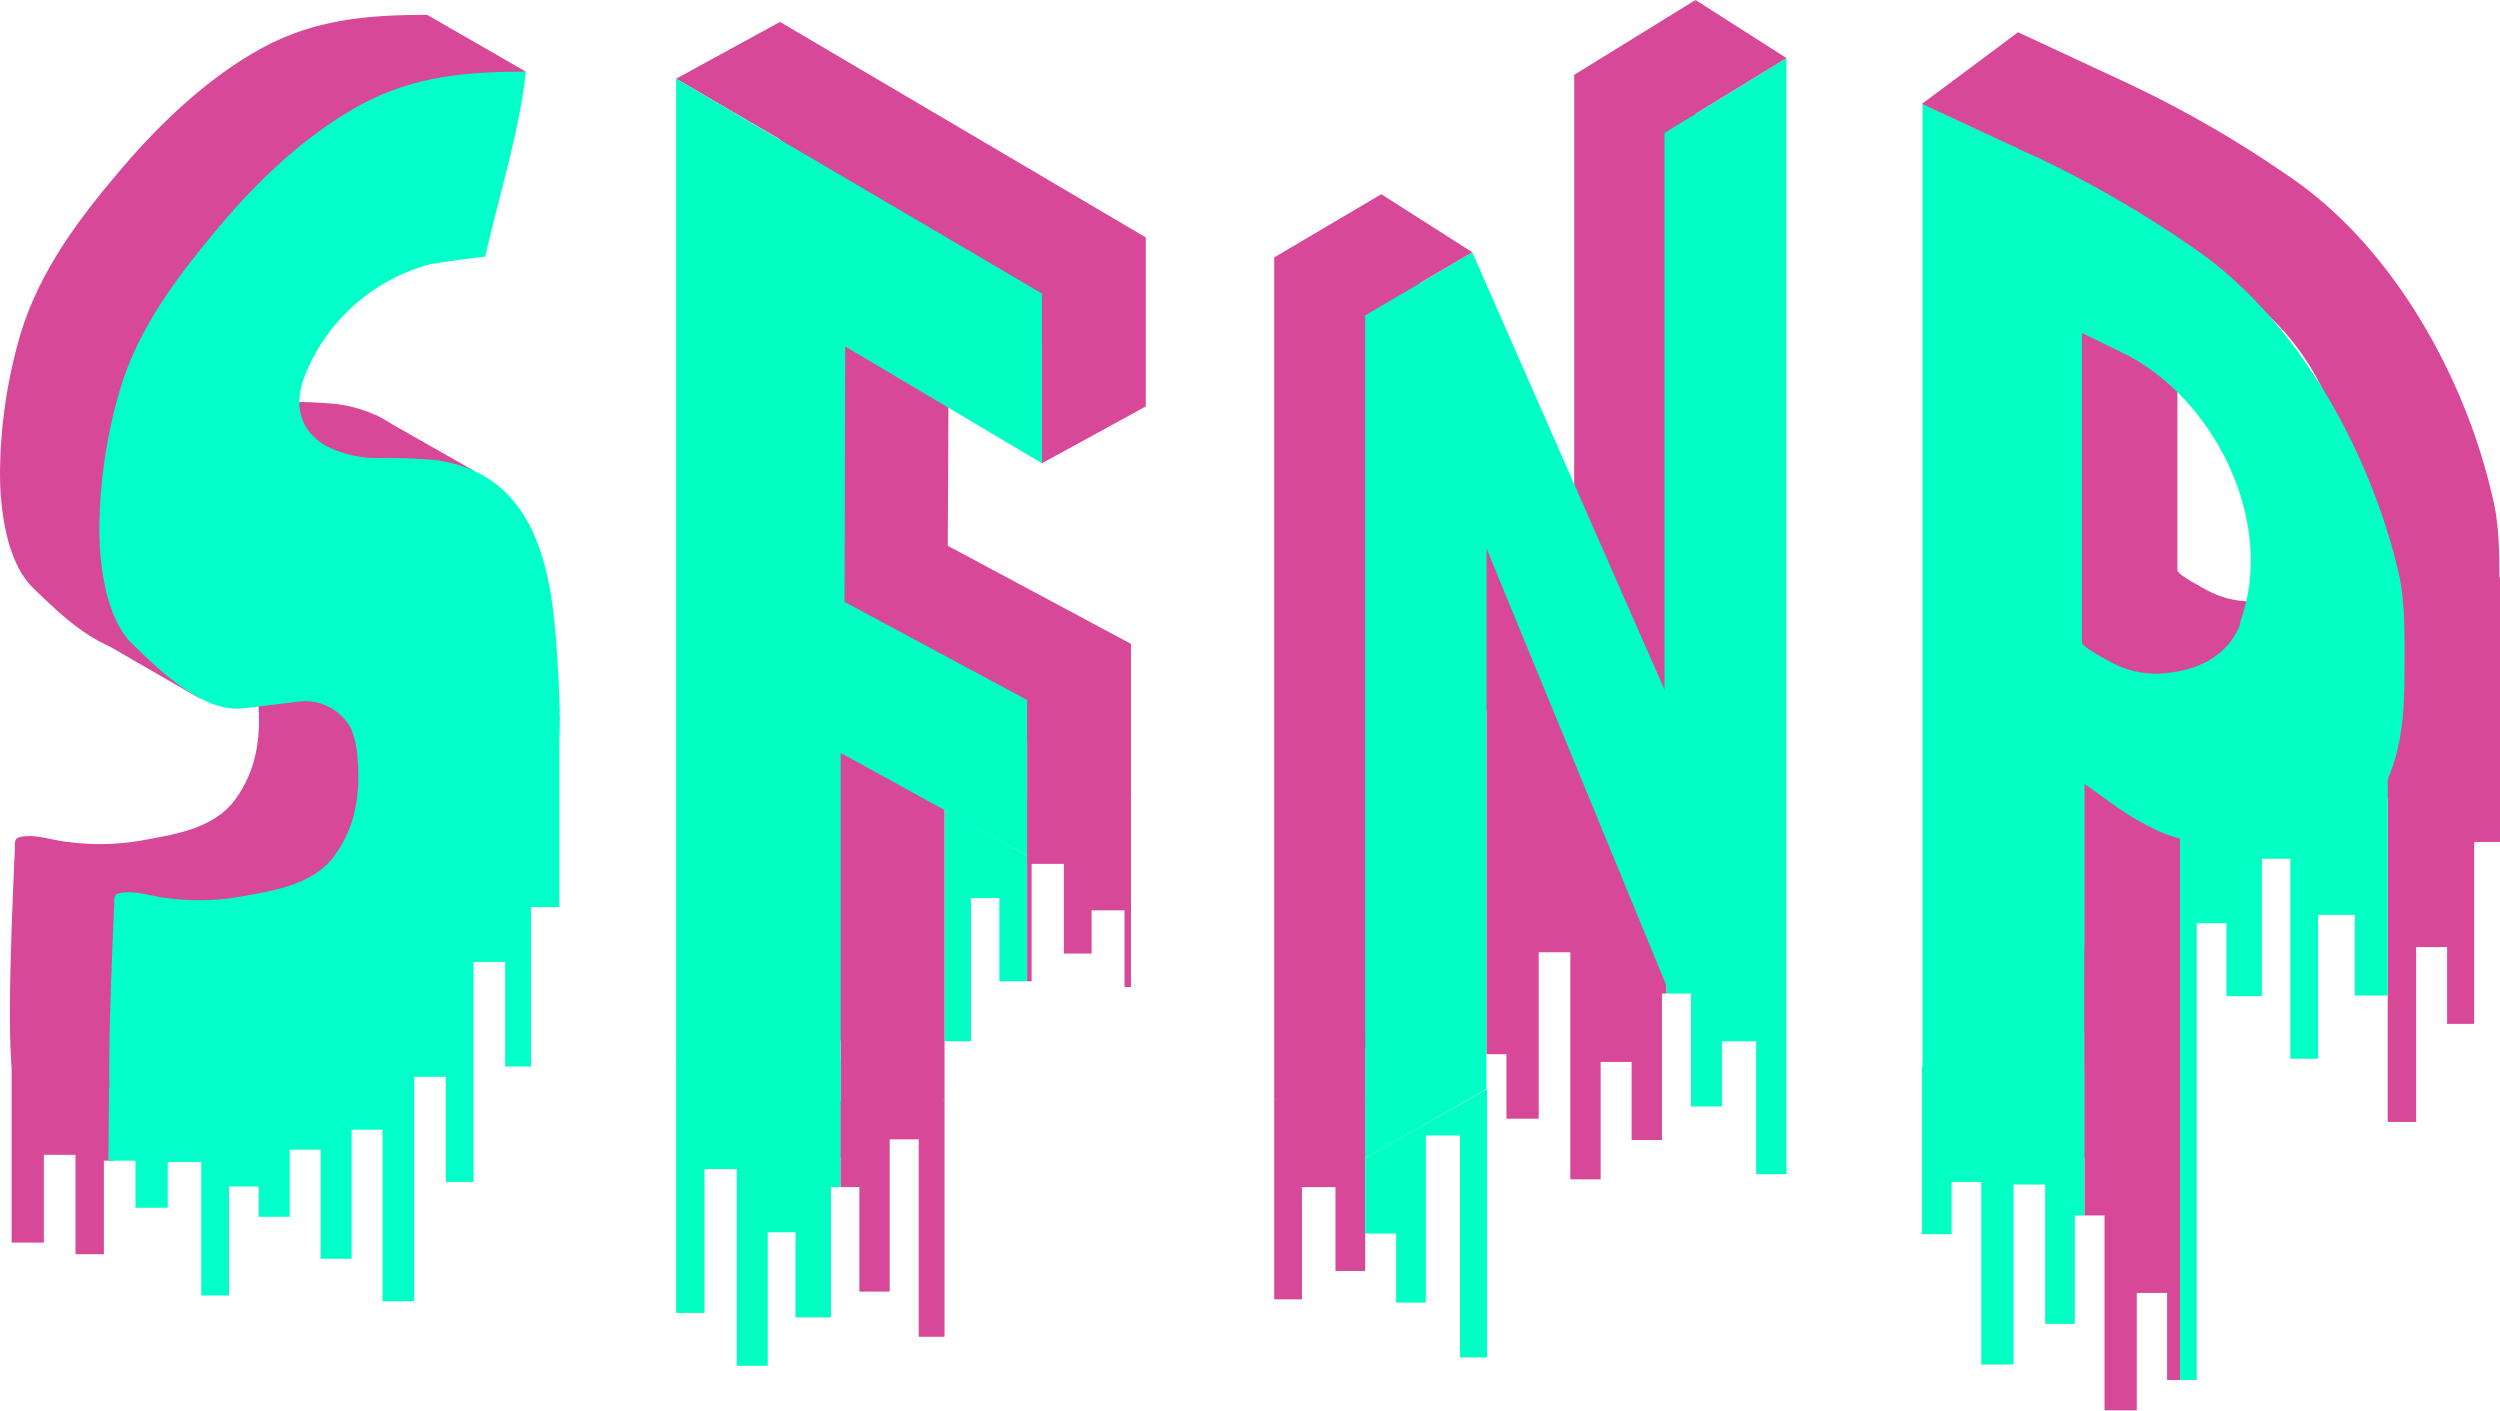
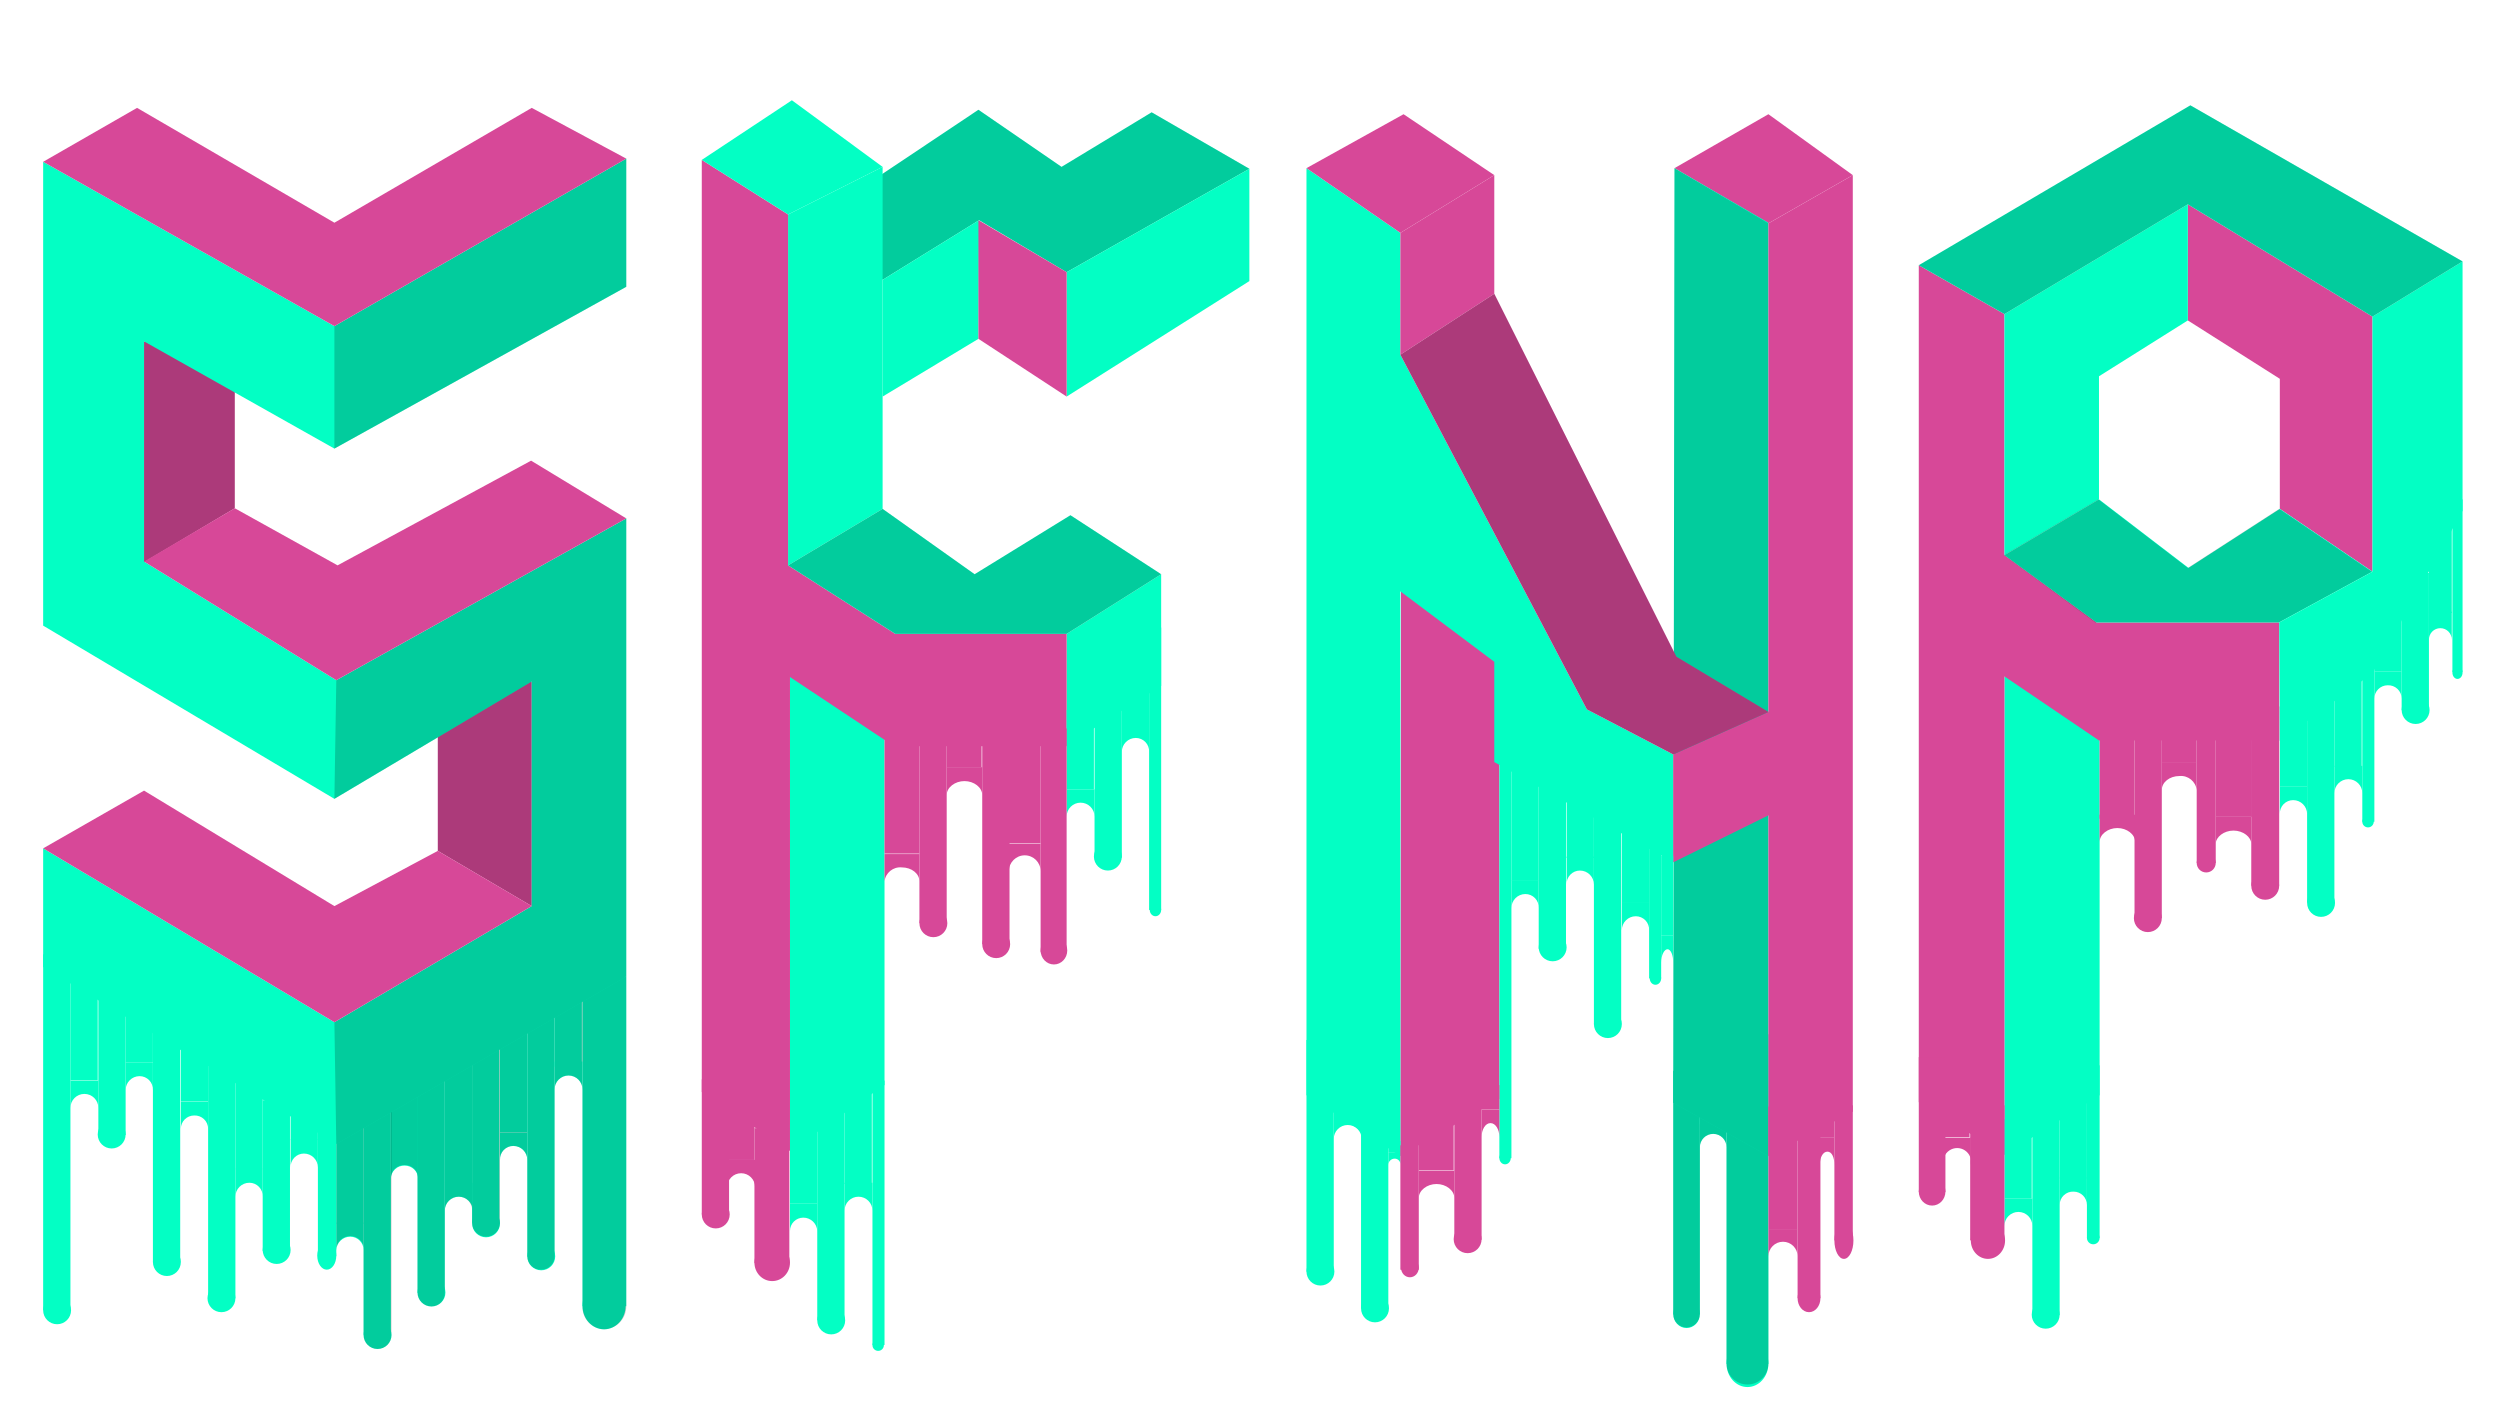
- <svg xmlns="http://www.w3.org/2000/svg" viewBox="0 0 387.5 218.6">
+ <svg xmlns="http://www.w3.org/2000/svg" viewBox="0 0 394 221.7">
  <defs>
-     <style>.cls-1{fill:#02ffc9;}.cls-2{fill:#01ffc4;}.cls-3{fill:#d74898;}.cls-4{fill:#01fec5;}.cls-5{fill:#03ffc4;}</style>
+     <style>.cls-1{fill:#d74898;}.cls-2{fill:#03ffc4;}.cls-3{opacity:0.2;}</style>
  </defs>
-   <g id="asset">
-     <line class="cls-1" x1="86.6" y1="111.1" x2="17.2" y2="174" />
-     <path class="cls-1" d="M89.8,111.1" transform="translate(-3.2)" />
-     <polyline class="cls-2" points="146.4 125.5 146.4 161.4 150.5 161.4 150.5 139.2 154.9 139.2 154.9 152.1 159.2 152.1 159.2 132.6" />
-     <polygon class="cls-3" points="159.2 152.1 159.9 152.1 159.9 133.9 164.9 133.9 164.9 147.8 169.2 147.8 169.2 141.1 174.3 141.1 174.3 153 175.3 153 175.3 123.8 159.2 123.8 159.2 152.1" />
-     <polyline class="cls-3" points="197.5 170.5 197.5 201.4 201.8 201.4 201.8 184 207 184 207 197 211.6 197 211.6 179.5 211.6 170.5 197.5 170.5" />
-     <polyline class="cls-4" points="211.6 179.5 211.6 191.2 216.4 191.2 216.4 201.9 221 201.9 221 176 226.3 176 226.3 210.4 230.5 210.4 230.5 168.8" />
-     <polyline class="cls-3" points="230.4 110.1 230.4 163.4 233.5 163.4 233.5 173.4 238.5 173.4 238.5 147.6 243.4 147.6 243.4 182.8 248.1 182.8 248.1 164.6 252.9 164.6 252.9 176.7 257.6 176.7 257.6 154 258.3 154 258.3 140.1 258.3 110.1 230.4 110.1" />
-     <polyline class="cls-4" points="258.3 152.8 258.3 154 262.1 154 262.1 171.5 266.9 171.5 266.9 161.4 272.2 161.4 272.2 182 276.9 182 276.9 142.7 258.3 142.7 258.3 152.8" />
-   </g>
-   <g id="P">
-     <polyline class="cls-3" points="364.1 128.2 379.7 116.7 371.4 116.7 364.1 128.2" />
-     <polygon class="cls-3" points="370.1 120.6 370.1 173.9 374.5 173.9 374.5 146.8 379.3 146.8 379.3 158.7 383.5 158.7 383.5 130.5 387.5 130.5 387.5 89.5 370.1 89.5 370.1 120.6" />
-     <path class="cls-3" d="M386.3,66.1c-5.6-15.3-15.5-30.2-28.5-38.9a172.7,172.7,0,0,0-24.4-14.1L316,5V154.2l25.1,14.2s0-58,0-58,4.6,3.3,5.3,3.8a45.9,45.9,0,0,0,5.9,3.4c3.4,1.6,6.9,2,10.6,2.4s8.2.9,12.3.1a16.7,16.7,0,0,0,9.5-5.2c3.8-4.3,5.2-9.9,5.7-15.6.2-2.9.2-5.8.2-8.6s.1-8.3-.8-12.5A93,93,0,0,0,386.3,66.1Zm-21,19.3c-1.7,4.6-5.9,7-10.6,7.6a14.5,14.5,0,0,1-9.2-1.4c-.7-.4-4.8-2.5-4.8-3.2v-48l5.7,2.8C361.1,49.9,371,69.8,365.3,85.4Z" transform="translate(-3.2)" />
-     <path class="cls-5" d="M371.5,77.3C365.8,62,356,47.1,343,38.3a172.7,172.7,0,0,0-24.4-14.1l-17.4-8.1V165.3l25.1,14.2s0-58,0-58,4.6,3.3,5.3,3.8a45.9,45.9,0,0,0,5.9,3.4c3.4,1.6,6.9,2,10.6,2.4s8.2.9,12.3.1A16.7,16.7,0,0,0,370,126c3.8-4.3,5.2-9.9,5.7-15.6.2-2.9.2-5.8.2-8.6s.1-8.3-.8-12.5A93,93,0,0,0,371.5,77.3Zm-21,19.3c-1.7,4.6-5.9,7-10.6,7.6a14.5,14.5,0,0,1-9.2-1.4c-.7-.4-4.8-2.5-4.8-3.2v-48l5.7,2.8C346.2,61.1,356.2,80.9,350.4,96.5Z" transform="translate(-3.2)" />
-     <polygon class="cls-3" points="323.1 179.5 337.9 168.3 323.1 151.1 323.1 179.5" />
-     <polygon class="cls-3" points="297.9 16.1 312.8 5 315.3 24.2 297.9 16.1" />
-     <polyline class="cls-5" points="297.9 165.3 297.9 191.3 302.5 191.3 302.5 183.2 307.1 183.2 307.1 211.5 312.1 211.5 312.1 183.6 317 183.6 317 205.2 321.6 205.2 321.6 188.4 323.1 188.4 323.1 165.3 297.9 165.3" />
-     <polyline class="cls-3" points="323.1 146.8 323.1 188.4 326.2 188.4 326.2 218.6 331.2 218.6 331.2 200.4 335.9 200.4 335.9 213.9 337.9 213.9 337.9 168.3" />
-     <polygon class="cls-5" points="337.9 213.9 340.5 213.9 340.5 143.1 345.1 143.1 345.1 154.4 350.6 154.4 350.6 133.1 355 133.1 355 164.1 359.3 164.1 359.3 141.8 365 141.8 365 154.3 370.1 154.3 370.1 111.3 337.9 111.3 337.9 120.6 337.9 213.9" />
-   </g>
-   <g id="N">
-     <polygon class="cls-3" points="197.5 170.5 216.3 159.8 216.3 76 244.3 143.8 262.8 133.8 262.8 0 244 11.6 244 98 214.1 30.1 197.5 39.9 197.5 170.5" />
-     <polyline class="cls-3" points="244.3 143.8 258.3 152.8 251.3 130.8 244.3 143.4" />
-     <polygon class="cls-4" points="211.6 179.5 230.4 168.8 230.4 85 258.3 152.8 276.9 142.7 276.9 9 258 20.6 258 106.9 228.2 39.1 211.6 48.9 211.6 179.5" />
-     <polygon class="cls-3" points="211.6 179.5 197.5 170.5 211.6 160.2 211.6 179.5" />
-     <polygon class="cls-3" points="214.1 30.1 228.2 39.1 217.3 45.5 214.1 30.1" />
-     <polygon class="cls-3" points="276.9 9 262.8 0 260.9 18.8 276.9 9" />
-   </g>
-   <g id="F">
-     <polyline class="cls-3" points="130.3 179.5 146.4 170.7 130.3 158.1" />
-     <polyline class="cls-3" points="159.2 132.6 159.2 110.8 175.3 123.8 159.2 132.6" />
-     <polyline class="cls-3" points="161.5 71.8 161.5 49.4 177.6 63 161.5 71.8" />
-     <polygon class="cls-3" points="104.8 12.2 120.9 3.4 120.9 21.6 104.8 12.2" />
-     <polygon class="cls-3" points="120.9 155.8 146.4 170.7 146.4 108 175.3 123.8 175.3 99.8 146.9 84.6 147.1 45 177.6 63 177.6 36.8 120.9 3.4 120.9 155.8" />
-     <polygon class="cls-2" points="104.8 164.5 130.3 179.5 130.3 116.7 159.2 132.6 159.2 108.5 130.9 93.3 131 53.7 161.5 71.8 161.5 45.5 104.8 12.2 104.8 164.5" />
-     <polygon class="cls-2" points="104.8 164.5 104.8 203.5 109.2 203.5 109.2 181.2 114.2 181.2 114.2 211.7 119 211.7 119 191 123.3 191 123.3 204.2 128.8 204.2 128.8 184 130.3 184 130.3 176.4 130.3 164.5 104.8 164.5" />
-     <polygon class="cls-3" points="130.3 184 133.2 184 133.2 200.2 137.9 200.2 137.9 176.6 142.4 176.6 142.4 207.2 146.4 207.2 146.4 170.7 130.3 170.7 130.3 184" />
-   </g>
-   <g id="S">
-     <line class="cls-3" x1="2.5" y1="167.5" x2="17.8" y2="176.2" />
-     <polyline class="cls-3" points="17.8 176.2 17.8 162.6 2.5 167.5" />
-     <polyline class="cls-3" points="58.2 64.3 73.7 73.1 58.7 71" />
-     <polyline class="cls-3" points="17 100.2 31.2 108.4 18.7 95.3 17 100.2" />
-     <polyline class="cls-3" points="66.2 2.3 81.5 11.1 55.8 16.3 66.2 2.3" />
-     <path class="cls-3" d="M63.1,31c2.1-9.4,5.3-19.2,6.3-28.7-9.2,0-17.5.7-25.7,5.2S28.1,19,21.9,26.3,9.4,41.8,6.4,51.7A78.3,78.3,0,0,0,3.2,73.4c0,5.5,1,13.7,5.1,17.7s10.9,10.7,17.2,10l9-1.1a8.1,8.1,0,0,1,7.7,4.2,13.8,13.8,0,0,1,1,4.4c.5,5.6-.2,10.8-3.6,15.4s-9.8,5.4-14.6,6.3a38,38,0,0,1-11.4.2c-1.9-.2-4.2-1-6.2-.9s-1.9.5-1.9,2c-.1,3-1.8,35.6.2,35.9,10.7,1.5,21-1.9,30-7.6a96.7,96.7,0,0,0,25.2-23.1c5-6.6,10-13.9,12.2-22.1s1.4-16.1.9-24.1c-.9-12.6-4-26.1-18.8-28a83.1,83.1,0,0,0-8.6-.3,17.6,17.6,0,0,1-8.3-1.9C34.2,58,33.3,54,34.9,49.8A29,29,0,0,1,54.4,32.3C55.1,32,63.1,31,63.1,31Z" transform="translate(-3.2)" />
-     <polyline class="cls-3" points="1.8 164.1 1.8 192.6 6.8 192.6 6.8 179 11.7 179 11.7 194.4 16.1 194.4 16.1 179.9 17.7 179.9 17.7 176.1 17.7 164.1 1.8 164.1" />
-     <path class="cls-1" d="M78.4,39.8c2.1-9.4,5.3-19.2,6.3-28.7-9.2,0-17.5.7-25.7,5.2S43.4,27.7,37.2,35.1,24.7,50.6,21.8,60.4a78.3,78.3,0,0,0-3.2,21.7c0,5.5,1,13.7,5.1,17.7s10.9,10.7,17.2,10l9-1.1a8.1,8.1,0,0,1,7.7,4.2,13.8,13.8,0,0,1,1,4.4c.5,5.6-.2,10.8-3.6,15.4s-9.8,5.4-14.6,6.3a38,38,0,0,1-11.4.2c-1.9-.2-4.2-1-6.2-.9s-1.9.5-1.9,2c-.1,3-1.8,35.6.2,35.9,10.7,1.5,21-1.9,30-7.6a96.7,96.7,0,0,0,25.2-23.1c5-6.6,10-13.9,12.2-22.1s1.4-16.1.9-24.1c-.9-12.6-4-26.1-18.8-28a83.1,83.1,0,0,0-8.6-.3,17.6,17.6,0,0,1-8.3-1.9c-4.1-2.4-4.9-6.3-3.4-10.5A29,29,0,0,1,69.7,41C70.4,40.8,78.4,39.7,78.4,39.8Z" transform="translate(-3.2)" />
-     <polygon class="cls-1" points="16.9 168.7 16.8 179.9 21 179.9 21 187.2 26 187.2 26 180.1 31.2 180.1 31.2 200.8 35.5 200.8 35.5 183.9 40.1 183.9 40.1 188.6 44.9 188.6 44.9 178.2 49.7 178.2 49.7 195.1 54.5 195.1 54.5 175.1 59.3 175.1 59.3 201.7 64.2 201.7 64.2 166.9 69.1 166.9 69.1 183.2 73.4 183.2 73.4 163.8 73.4 149.1 78.3 149.1 78.3 165.3 82.3 165.3 82.3 140.6 86.7 140.6 86.7 111.1 16.9 168.7" />
+   <g id="N-2">
+     <polygon class="cls-1" points="292 27.6 278.7 35.2 263.9 26.5 278.7 18 292 27.6" />
+     <rect class="cls-2" x="263.7" y="168.8" width="4.2" height="38.35" />
+     <ellipse class="cls-2" cx="265.8" cy="207.1" rx="2.1" ry="2.2" />
+     <path class="cls-3" d="M263.7,168.7v38.4a2.1,2.1,0,0,0,2.1,2.1,2.1,2.1,0,0,0,2.1-2.1V168.7Z" />
+     <rect class="cls-2" x="272.1" y="163" width="6.6" height="51.96" />
+     <ellipse class="cls-2" cx="275.4" cy="214.9" rx="3.3" ry="3.7" />
+     <path class="cls-3" d="M272.1,163v51.9a3.3,3.3,0,1,0,6.6,0V163Z" />
+     <rect class="cls-2" x="267.9" y="166.8" width="4.2" height="10.41" />
+     <path class="cls-2" d="M267.9,176.4v4.4a2.1,2.1,0,1,1,4.2,0v-4.4Z" />
+     <path class="cls-3" d="M267.9,166.8v14a2.1,2.1,0,1,1,4.2,0v-14Z" />
+     <polygon class="cls-2" points="263.7 173.8 263.9 26.5 278.7 35.1 278.7 182.2 263.7 173.8" />
+     <polygon class="cls-3" points="263.7 173.8 263.9 26.5 278.7 35.2 278.7 182.2 263.7 173.8" />
+     <polygon class="cls-1" points="220.7 182.2 236.3 173.2 236.3 88.2 220.8 88.2 220.7 182.2" />
+     <polygon class="cls-2" points="220.7 182.2 220.7 93.2 235.5 104.3 235.5 120.1 263.7 135.9 263.7 118.9 250.1 111.8 220.7 55.9 220.7 36.7 205.9 26.5 205.9 172.6 220.7 182.2" />
+     <polygon class="cls-1" points="278.7 182.2 278.7 128.5 263.7 135.9 263.7 118.9 278.7 112.2 278.7 35.2 292 27.6 292 175.2 278.7 182.2" />
+     <polygon class="cls-1" points="220.7 36.7 235.5 27.6 235.5 46.3 220.7 55.9 220.7 36.7" />
+     <polygon class="cls-1" points="220.7 55.9 235.5 46.3 264.2 103.5 278.7 112.2 263.7 118.9 250.1 111.8 220.7 55.9" />
+     <polygon class="cls-3" points="220.7 55.9 235.5 46.3 264.2 103.5 278.7 112.2 263.7 118.9 250.1 111.8 220.7 55.9" />
+     <polygon class="cls-1" points="235.5 27.6 220.7 36.7 205.9 26.5 221.2 18 235.5 27.6" />
+     <rect class="cls-2" x="205.9" y="163.9" width="4.3" height="36.51" />
+     <circle class="cls-2" cx="208.1" cy="200.4" r="2.2" />
+     <path class="cls-2" d="M210.2,175.1v4.4a2.2,2.2,0,0,1,4.4,0v-4.4Z" />
+     <rect class="cls-2" x="214.5" y="169.7" width="4.3" height="36.51" />
+     <circle class="cls-2" cx="216.7" cy="206.2" r="2.2" />
+     <rect class="cls-2" x="83.1" y="159.7" width="4.3" height="38.35" />
+     <circle class="cls-2" cx="85.3" cy="198" r="2.2" />
+     <path class="cls-3" d="M83.1,159.6V198a2.1,2.1,0,0,0,2.2,2.1,2.1,2.1,0,0,0,2.1-2.1V159.6Z" />
+     <rect class="cls-2" x="91.8" y="153.9" width="6.9" height="51.96" />
+     <ellipse class="cls-2" cx="95.2" cy="205.8" rx="3.4" ry="3.7" />
+     <path class="cls-3" d="M91.8,153.9v51.9a3.5,3.5,0,0,0,3.4,3.7,3.6,3.6,0,0,0,3.5-3.7V153.9Z" />
+     <rect class="cls-2" x="87.4" y="157.7" width="4.3" height="10.41" />
+     <path class="cls-2" d="M87.4,167.3v4.4a2.2,2.2,0,0,1,4.4,0v-4.4Z" />
+     <path class="cls-3" d="M87.4,157.7v14a2.2,2.2,0,0,1,4.4,0v-14Z" />
+   </g>
+   <g id="P-2">
+     <polygon class="cls-2" points="315.9 182 315.9 106.6 330.9 106.6 330.9 172.6 315.9 182" />
+     <polygon class="cls-1" points="302.4 173.7 302.4 41.8 315.9 49.5 315.9 87.5 330.4 98.1 359.2 98.1 359.2 116.7 330.8 116.7 315.9 106.6 315.9 182 302.4 173.7" />
+     <polygon class="cls-1" points="344.8 50.5 344.8 32.2 373.9 49.9 373.9 90.1 359.3 80.2 359.3 59.7 344.8 50.5" />
+     <polygon class="cls-2" points="344.8 50.5 344.8 32.2 315.9 49.5 315.9 87.5 330.8 78.7 330.8 59.3 344.8 50.5" />
+     <polygon class="cls-2" points="359.2 98.1 359.3 116.8 373.9 106.1 388.1 80.5 388.1 41.2 373.9 49.9 373.9 90.1 359.2 98.1" />
+     <polygon class="cls-2" points="302.4 41.8 345.2 16.6 388.1 41.2 373.9 49.9 344.8 32.2 315.9 49.5 302.4 41.8" />
+     <polygon class="cls-3" points="302.4 41.8 345.2 16.6 388.1 41.2 373.9 49.9 344.8 32.2 315.9 49.5 302.4 41.8" />
+     <polygon class="cls-2" points="315.9 87.5 330.8 78.7 344.9 89.5 359.3 80.2 373.9 90.1 359.2 98.1 330.4 98.1 315.9 87.5" />
+     <polygon class="cls-3" points="315.8 87.5 330.7 78.7 344.8 89.5 359.2 80.2 373.8 90.1 359.1 98.1 330.2 98.1 315.8 87.5" />
+     <circle class="cls-2" cx="9" cy="206.5" r="2.2" />
+     <rect class="cls-2" x="45.8" y="171.5" width="4.3" height="8.17" />
+     <path class="cls-2" d="M45.8,179.6V184a2.1,2.1,0,0,1,2.1-2.2,2.2,2.2,0,0,1,2.2,2.2v-4.4Z" />
+     <rect class="cls-2" x="53" y="177.4" width="4.3" height="15.42" />
+     <rect class="cls-2" x="50.1" y="174.2" width="2.9" height="23.78" />
+     <path class="cls-2" d="M53,192.7V197a2.2,2.2,0,0,1,2.2-2.1,2.1,2.1,0,0,1,2.1,2.1v-4.3Z" />
+     <path class="cls-3" d="M53,177.4v15.3h0v4.3a2.2,2.2,0,1,1,4.4,0v-4.3h0V177.4Z" />
+     <rect class="cls-2" x="70.1" y="167.3" width="4.3" height="19.14" />
+     <path class="cls-2" d="M70.1,186.4v4.4a2.2,2.2,0,1,1,4.4,0v-4.4Z" />
+     <path class="cls-3" d="M70.1,167.3v23.5a2.2,2.2,0,0,1,2.2-2.2,2.1,2.1,0,0,1,2.1,2.2V167.3Z" />
+     <rect class="cls-2" x="78.8" y="162.8" width="4.3" height="15.67" />
+     <path class="cls-2" d="M78.8,178.5v4.3a2.1,2.1,0,0,1,2.1-2.2,2.2,2.2,0,0,1,2.2,2.2v-4.3Z" />
+     <path class="cls-3" d="M78.8,162.8v20a2.1,2.1,0,0,1,2.1-2.2,2.2,2.2,0,0,1,2.2,2.2v-20Z" />
+     <rect class="cls-2" x="61.6" y="172.7" width="4.3" height="8.88" />
+     <path class="cls-2" d="M61.6,181.5v4.3a2.1,2.1,0,0,1,2.2-2.1,2.1,2.1,0,0,1,2.1,2.1v-4.3Z" />
+     <path class="cls-3" d="M65.9,172.7H61.6v8.8h0v4.2a2.1,2.1,0,0,1,2.1-2.1,2.1,2.1,0,0,1,2.2,2.1v-4.2h0Z" />
+     <rect class="cls-2" x="37.1" y="169.8" width="4.3" height="14.46" />
+     <path class="cls-2" d="M37.1,184.2v4.4a2.2,2.2,0,0,1,2.2-2.2,2.1,2.1,0,0,1,2.1,2.2v-4.4Z" />
+     <rect class="cls-2" x="32.8" y="168.1" width="4.3" height="36.51" />
+     <circle class="cls-2" cx="34.9" cy="204.6" r="2.2" />
+     <rect class="cls-2" x="41.4" y="173.4" width="4.3" height="23.78" />
+     <circle class="cls-2" cx="43.6" cy="197" r="2.2" />
+     <rect class="cls-2" x="57.3" y="175.2" width="4.3" height="35.15" />
+     <circle class="cls-2" cx="59.5" cy="210.4" r="2.2" />
+     <path class="cls-3" d="M57.3,175.2v35.2a2.2,2.2,0,0,0,4.4,0V175.2Z" />
+     <rect class="cls-2" x="65.8" y="168.6" width="4.3" height="35.15" />
+     <circle class="cls-2" cx="68" cy="203.7" r="2.2" />
+     <path class="cls-3" d="M65.8,168.6v35.1a2.2,2.2,0,0,0,2.2,2.2,2.1,2.1,0,0,0,2.1-2.2V168.6Z" />
+     <rect class="cls-2" x="74.4" y="164.9" width="4.3" height="27.82" />
+     <circle class="cls-2" cx="76.6" cy="192.8" r="2.2" />
+     <path class="cls-3" d="M78.8,164.8H74.4v27.9h0a2.2,2.2,0,0,0,4.4,0h0Z" />
+     <ellipse class="cls-2" cx="51.5" cy="197.9" rx="1.5" ry="2.2" />
+   </g>
+   <g id="F-2">
+     <polygon class="cls-2" points="131.6 32.4 154.2 17.3 167.3 26.3 181.5 17.7 196.9 26.6 168.1 42.9 154.3 34.7 139.1 44.1 131.6 32.4" />
+     <polygon class="cls-2" points="139.4 171 139.4 106.7 124.5 106.7 124.5 181.4 139.4 171" />
+     <polygon class="cls-3" points="131.6 32.4 154.2 17.3 167.3 26.3 181.5 17.7 196.9 26.6 168.1 42.9 154.3 34.7 139.1 44.1 131.6 32.4" />
+     <polygon class="cls-2" points="139.1 80.2 139.1 26.3 124.2 33.8 124.2 89.1 139.1 80.2" />
+     <polygon class="cls-2" points="183 108.1 183 90.5 168.1 99.9 168.1 117.5 183 108.1" />
+     <polygon class="cls-2" points="154.2 53.4 154.3 34.7 139.1 44.1 139.1 62.5 154.2 53.4" />
+     <polygon class="cls-2" points="196.9 44.3 196.9 26.6 168.1 42.9 168.1 62.5 196.9 44.3" />
+     <polygon class="cls-1" points="110.6 172.1 110.6 25.2 124.2 33.8 124.2 89.1 141.1 99.9 168.1 99.9 168.1 117.6 140.9 117.6 124.5 106.7 124.5 181.4 110.6 172.1" />
+     <polygon class="cls-1" points="154.2 53.4 154.2 34.7 168.1 42.9 168.1 62.5 154.2 53.4" />
+     <polygon class="cls-2" points="110.6 25.2 124.8 15.8 139.1 26.3 124.2 33.8 110.6 25.2" />
+     <path class="cls-2" d="M124.5,189.7V194a2.1,2.1,0,0,1,2.1-2.1,2.2,2.2,0,0,1,2.2,2.1v-4.3Z" />
+     <path class="cls-2" d="M218.8,181.7v1.9a1,1,0,0,1,1-1,.9.9,0,0,1,.9,1v-1.9Z" />
+     <rect class="cls-2" x="124.5" y="177.2" width="4.3" height="12.51" />
+     <polygon class="cls-2" points="124.2 89.1 139.1 80.2 153.6 90.5 168.7 81.2 183 90.5 168.1 99.9 141.1 99.9 124.2 89.1" />
+     <polygon class="cls-3" points="124.2 89.1 139.1 80.2 153.6 90.5 168.7 81.2 183 90.5 168.1 99.9 141.1 99.9 124.2 89.1" />
+     <rect class="cls-1" x="110.6" y="170.1" width="4.3" height="21.28" />
+     <circle class="cls-1" cx="112.8" cy="191.4" r="2.2" />
+     <rect class="cls-1" x="144.9" y="117.2" width="4.3" height="28.28" />
+     <circle class="cls-1" cx="147.1" cy="145.5" r="2.2" />
+     <rect class="cls-2" x="128.8" y="174.2" width="4.3" height="33.86" />
+     <path class="cls-2" d="M168.1,124.4v4.3a2.2,2.2,0,0,1,4.4,0v-4.3Z" />
+     <rect class="cls-2" x="168.1" y="111.9" width="4.3" height="12.51" />
+     <rect class="cls-2" x="172.5" y="109.1" width="4.3" height="26.08" />
+     <circle class="cls-2" cx="131" cy="208.1" r="2.2" />
+     <circle class="cls-2" cx="174.6" cy="135" r="2.2" />
+     <path class="cls-2" d="M246.9,135v4.4a2.1,2.1,0,0,1,2.1-2.2,2.2,2.2,0,0,1,2.2,2.2V135Z" />
+     <rect class="cls-2" x="246.9" y="126.3" width="4.3" height="8.92" />
+     <rect class="cls-2" x="251.2" y="123.5" width="4.3" height="37.91" />
+     <circle class="cls-2" cx="253.4" cy="161.4" r="2.2" />
+     <path class="cls-2" d="M238.2,138.7v4.4a2.2,2.2,0,0,1,2.2-2.2,2.1,2.1,0,0,1,2.1,2.2v-4.4Z" />
+     <rect class="cls-2" x="238.2" y="118.9" width="4.3" height="19.84" />
+     <rect class="cls-2" x="242.5" y="123.5" width="4.3" height="26.08" />
+     <circle class="cls-2" cx="244.7" cy="149.3" r="2.2" />
+     <path class="cls-2" d="M176.8,114.1v4.4a2.2,2.2,0,0,1,2.2-2.2,2.1,2.1,0,0,1,2.1,2.2v-4.4Z" />
+     <rect class="cls-2" x="176.8" y="101.6" width="4.3" height="12.51" />
+     <path class="cls-2" d="M261.8,147.4v4.3c0-1.2.5-2.1,1-2.1s.9.9.9,2.1v-4.3Z" />
+     <rect class="cls-2" x="261.8" y="134.9" width="1.9" height="12.51" />
+     <rect class="cls-2" x="181.1" y="98.9" width="1.9" height="44.51" />
+     <path class="cls-2" d="M255.6,142.3v4.3a2.2,2.2,0,0,1,2.2-2.2,2.1,2.1,0,0,1,2.1,2.2v-4.3Z" />
+     <rect class="cls-2" x="255.6" y="129.8" width="4.3" height="12.51" />
+     <rect class="cls-2" x="259.9" y="127" width="1.9" height="27.2" />
+     <rect class="cls-2" x="218.8" y="179.8" width="1.9" height="1.89" />
+     <ellipse class="cls-2" cx="182.1" cy="143.4" rx="0.9" ry="1" />
+     <ellipse class="cls-2" cx="260.9" cy="154.2" rx="0.9" ry="1" />
+     <rect class="cls-2" x="328.9" y="167.9" width="2" height="27.2" />
+     <ellipse class="cls-2" cx="329.9" cy="195.1" rx="1" ry="1" />
+     <rect class="cls-2" x="236.3" y="119.8" width="1.9" height="62.73" />
+     <ellipse class="cls-2" cx="237.2" cy="182.5" rx="0.9" ry="1" />
+     <path class="cls-2" d="M133.1,186.4v4.4a2.2,2.2,0,1,1,4.4,0v-4.4Z" />
+     <rect class="cls-2" x="133.1" y="171.5" width="4.3" height="15.1" />
+     <path class="cls-2" d="M315.9,188.9v4.3a2.2,2.2,0,0,1,4.4,0v-4.3Z" />
+     <rect class="cls-2" x="315.9" y="176.4" width="4.3" height="12.51" />
+     <rect class="cls-2" x="320.3" y="173.4" width="4.3" height="33.86" />
+     <circle class="cls-2" cx="322.4" cy="207.2" r="2.2" />
+     <path class="cls-2" d="M324.6,185.6v4.3a2.1,2.1,0,0,1,2.2-2.1,2.1,2.1,0,0,1,2.1,2.1v-4.3Z" />
+     <rect class="cls-2" x="324.6" y="170.6" width="4.3" height="15.1" />
+     <rect class="cls-2" x="386.5" y="78.7" width="1.6" height="27.2" />
+     <ellipse class="cls-2" cx="387.3" cy="106" rx="0.8" ry="1" />
+     <path class="cls-2" d="M374.2,105.8v4.3a2.1,2.1,0,0,1,2.1-2.1,2.1,2.1,0,0,1,2.2,2.1v-4.3Z" />
+     <rect class="cls-2" x="374.2" y="93.3" width="4.3" height="12.51" />
+     <rect class="cls-2" x="378.5" y="90.3" width="4.3" height="21.62" />
+     <circle class="cls-2" cx="380.7" cy="111.9" r="2.2" />
+     <path class="cls-2" d="M382.8,96.4v4.4a1.8,1.8,0,1,1,3.6,0V96.4Z" />
+     <rect class="cls-2" x="382.8" y="81.5" width="3.6" height="15.1" />
+     <rect class="cls-2" x="137.5" y="170.3" width="1.9" height="41.67" />
+     <path class="cls-2" d="M359.3,123.9v4.4a2.1,2.1,0,0,1,2.1-2.2,2.2,2.2,0,0,1,2.2,2.2v-4.4Z" />
+     <rect class="cls-2" x="359.3" y="111.4" width="4.3" height="12.51" />
+     <rect class="cls-2" x="363.6" y="108.4" width="4.3" height="33.86" />
+     <circle class="cls-2" cx="365.8" cy="142.3" r="2.2" />
+     <path class="cls-2" d="M367.9,120.7V125a2.2,2.2,0,0,1,4.4,0v-4.3Z" />
+     <rect class="cls-2" x="367.9" y="105.7" width="4.3" height="15.1" />
+     <rect class="cls-2" x="372.3" y="104.5" width="1.9" height="25.01" />
+     <circle class="cls-2" cx="138.4" cy="212" r="0.9" />
+     <circle class="cls-2" cx="373.2" cy="129.5" r="0.9" />
+     <rect class="cls-1" x="118.9" y="177.8" width="5.5" height="21.28" />
+     <rect class="cls-1" x="139.4" y="115.2" width="5.5" height="19.33" />
+     <ellipse class="cls-1" cx="121.7" cy="199" rx="2.8" ry="2.9" />
+     <path class="cls-1" d="M114.6,182.8v4.3a2.2,2.2,0,0,1,4.4,0v-4.3Z" />
+     <path class="cls-1" d="M139.4,134.6v4.3a2.5,2.5,0,0,1,2.7-2.2c1.6,0,2.8,1,2.8,2.2v-4.3Z" />
+     <rect class="cls-1" x="283.3" y="176.3" width="3.6" height="28.28" />
+     <ellipse class="cls-1" cx="285.1" cy="204.6" rx="1.8" ry="2.2" />
+     <rect class="cls-1" x="278.7" y="174.4" width="4.6" height="19.33" />
+     <path class="cls-1" d="M278.7,193.7V198a2.3,2.3,0,0,1,4.6,0v-4.3Z" />
+     <rect class="cls-1" x="229.2" y="167.1" width="4.3" height="28.28" />
+     <circle class="cls-1" cx="231.3" cy="195.3" r="2.2" />
+     <rect class="cls-1" x="223.6" y="165.1" width="5.5" height="19.33" />
+     <path class="cls-1" d="M223.6,184.5v4.3c0-1.2,1.3-2.2,2.8-2.2s2.8,1,2.8,2.2v-4.3Z" />
+     <rect class="cls-1" x="154.8" y="113.5" width="4.3" height="35.28" />
+     <circle class="cls-1" cx="157" cy="148.8" r="2.2" />
+     <ellipse class="cls-1" cx="166.1" cy="149.8" rx="2.1" ry="2.2" />
+     <ellipse class="cls-1" cx="222.2" cy="199.8" rx="1.4" ry="1.5" />
+     <rect class="cls-1" x="149.2" y="111.6" width="5.5" height="9.33" />
+     <path class="cls-1" d="M149.2,120.9v4.4c0-1.2,1.3-2.2,2.8-2.2s2.8,1,2.8,2.2v-4.4Z" />
+     <rect class="cls-1" x="336.4" y="116.4" width="4.3" height="28.28" />
+     <circle class="cls-1" cx="338.5" cy="144.7" r="2.2" />
+     <rect class="cls-1" x="330.9" y="109.7" width="5.5" height="19.33" />
+     <path class="cls-1" d="M330.9,128.4v4.3c0-1.2,1.3-2.2,2.8-2.2s2.8,1,2.8,2.2v-4.3Z" />
+     <rect class="cls-1" x="340.7" y="110.8" width="5.5" height="9.33" />
+     <path class="cls-1" d="M340.7,120.1v4.4c0-1.2,1.2-2.2,2.8-2.2a2.5,2.5,0,0,1,2.7,2.2v-4.4Z" />
+     <rect class="cls-1" x="164" y="114.8" width="4.1" height="35.28" />
+     <rect class="cls-1" x="220.7" y="180.5" width="2.9" height="19.61" />
+     <rect class="cls-1" x="354.8" y="111.3" width="4.4" height="28.28" />
+     <ellipse class="cls-1" cx="357" cy="139.6" rx="2.2" ry="2.2" />
+     <rect class="cls-1" x="349.2" y="109.4" width="5.7" height="19.33" />
+     <path class="cls-1" d="M349.2,128.7V133c0-1.1,1.3-2.1,2.8-2.1s2.8,1,2.8,2.1v-4.3Z" />
+     <ellipse class="cls-1" cx="347.7" cy="136" rx="1.5" ry="1.5" />
+     <rect class="cls-1" x="346.2" y="116.4" width="3" height="19.61" />
+     <rect class="cls-1" x="159" y="116.7" width="5" height="16.23" />
+     <path class="cls-1" d="M159,133v4.3a2.5,2.5,0,0,1,5,0V133Z" />
+     <rect class="cls-1" x="233.5" y="171" width="2.8" height="3.88" />
+     <path class="cls-1" d="M233.5,174.9v4.3c0-1.2.6-2.2,1.4-2.2s1.4,1,1.4,2.2v-4.3Z" />
+     <rect class="cls-1" x="114.6" y="170.3" width="4.3" height="12.51" />
+     <rect class="cls-1" x="302.4" y="166.6" width="4.2" height="21.28" />
+     <ellipse class="cls-1" cx="304.5" cy="187.8" rx="2.1" ry="2.2" />
+     <rect class="cls-1" x="310.5" y="174.2" width="5.4" height="21.28" />
+     <ellipse class="cls-1" cx="313.3" cy="195.5" rx="2.7" ry="2.9" />
+     <path class="cls-1" d="M306.3,179.3v4.3a2.2,2.2,0,1,1,4.3,0v-4.3Z" />
+     <rect class="cls-1" x="306.1" y="166.7" width="4.3" height="12.51" />
+     <rect class="cls-1" x="289.1" y="174.2" width="2.9" height="21.28" />
+     <ellipse class="cls-1" cx="290.6" cy="195.5" rx="1.5" ry="2.9" />
+     <path class="cls-1" d="M286.8,179.3v4.3c0-1.2.5-2.1,1.2-2.1s1.1.9,1.1,2.1v-4.3Z" />
+     <rect class="cls-1" x="286.8" y="166.8" width="2.3" height="12.51" />
+   </g>
+   <g id="S-2">
+     <polygon class="cls-1" points="22.7 88.6 22.7 53.8 37 55.1 37 80.1 22.7 88.6" />
+     <polygon class="cls-3" points="22.7 88.6 22.7 53.8 37 55.1 37 80.1 22.7 88.6" />
+     <polygon class="cls-1" points="83.8 142.8 83.8 107.4 69 108.1 69 134.1 83.8 142.8" />
+     <polygon class="cls-3" points="83.8 142.8 83.8 107.4 69 108.1 69 134.1 83.8 142.8" />
+     <polygon class="cls-2" points="98.7 25 98.7 45.2 52.7 70.7 22.7 53.8 22.7 88.5 53 107.2 98.7 81.7 98.7 153.9 53 180.3 6.8 152.4 6.8 133.7 52.7 161.1 83.8 142.8 83.8 107.4 52.7 125.9 6.8 98.6 6.8 25.5 52.7 51.4 98.7 25" />
+     <polygon class="cls-3" points="98.7 45.2 52.7 70.7 52.7 51.4 98.7 25 98.7 45.2" />
+     <polygon class="cls-3" points="53 107.2 52.7 125.9 83.8 107.4 83.8 142.8 52.7 161.1 53 180.3 98.7 153.9 98.7 81.7 53 107.2" />
+     <polygon class="cls-1" points="21.6 17 52.7 35.1 83.8 17 98.7 25 52.7 51.4 6.8 25.5 21.6 17" />
+     <polygon class="cls-1" points="37 80.1 53.2 89.1 83.7 72.6 98.7 81.7 53 107.2 22.7 88.5 37 80.1" />
+     <polygon class="cls-1" points="22.7 124.6 52.7 142.8 69 134.1 83.8 142.8 52.7 161.1 6.8 133.7 22.7 124.6" />
+     <rect class="cls-2" x="15.5" y="157.6" width="4.3" height="21.28" />
+     <circle class="cls-2" cx="17.6" cy="178.8" r="2.2" />
+     <rect class="cls-2" x="24.1" y="162.4" width="4.3" height="36.51" />
+     <circle class="cls-2" cx="26.3" cy="198.9" r="2.2" />
+     <path class="cls-2" d="M11.1,170.3v4.3a2.2,2.2,0,0,1,4.4,0v-4.3Z" />
+     <rect class="cls-2" x="19.8" y="159.2" width="4.3" height="8.17" />
+     <path class="cls-2" d="M19.8,167.4v4.4a2.2,2.2,0,0,1,2.2-2.2,2.1,2.1,0,0,1,2.1,2.2v-4.4Z" />
+     <rect class="cls-2" x="28.5" y="165.4" width="4.3" height="8.17" />
+     <path class="cls-2" d="M28.5,173.6v4.3a2.1,2.1,0,0,1,2.1-2.1,2.1,2.1,0,0,1,2.2,2.1v-4.3Z" />
+     <rect class="cls-2" x="6.8" y="150.4" width="4.3" height="56.07" />
+     <rect class="cls-2" x="11.1" y="153.9" width="4.3" height="16.35" />
  </g>
</svg>
